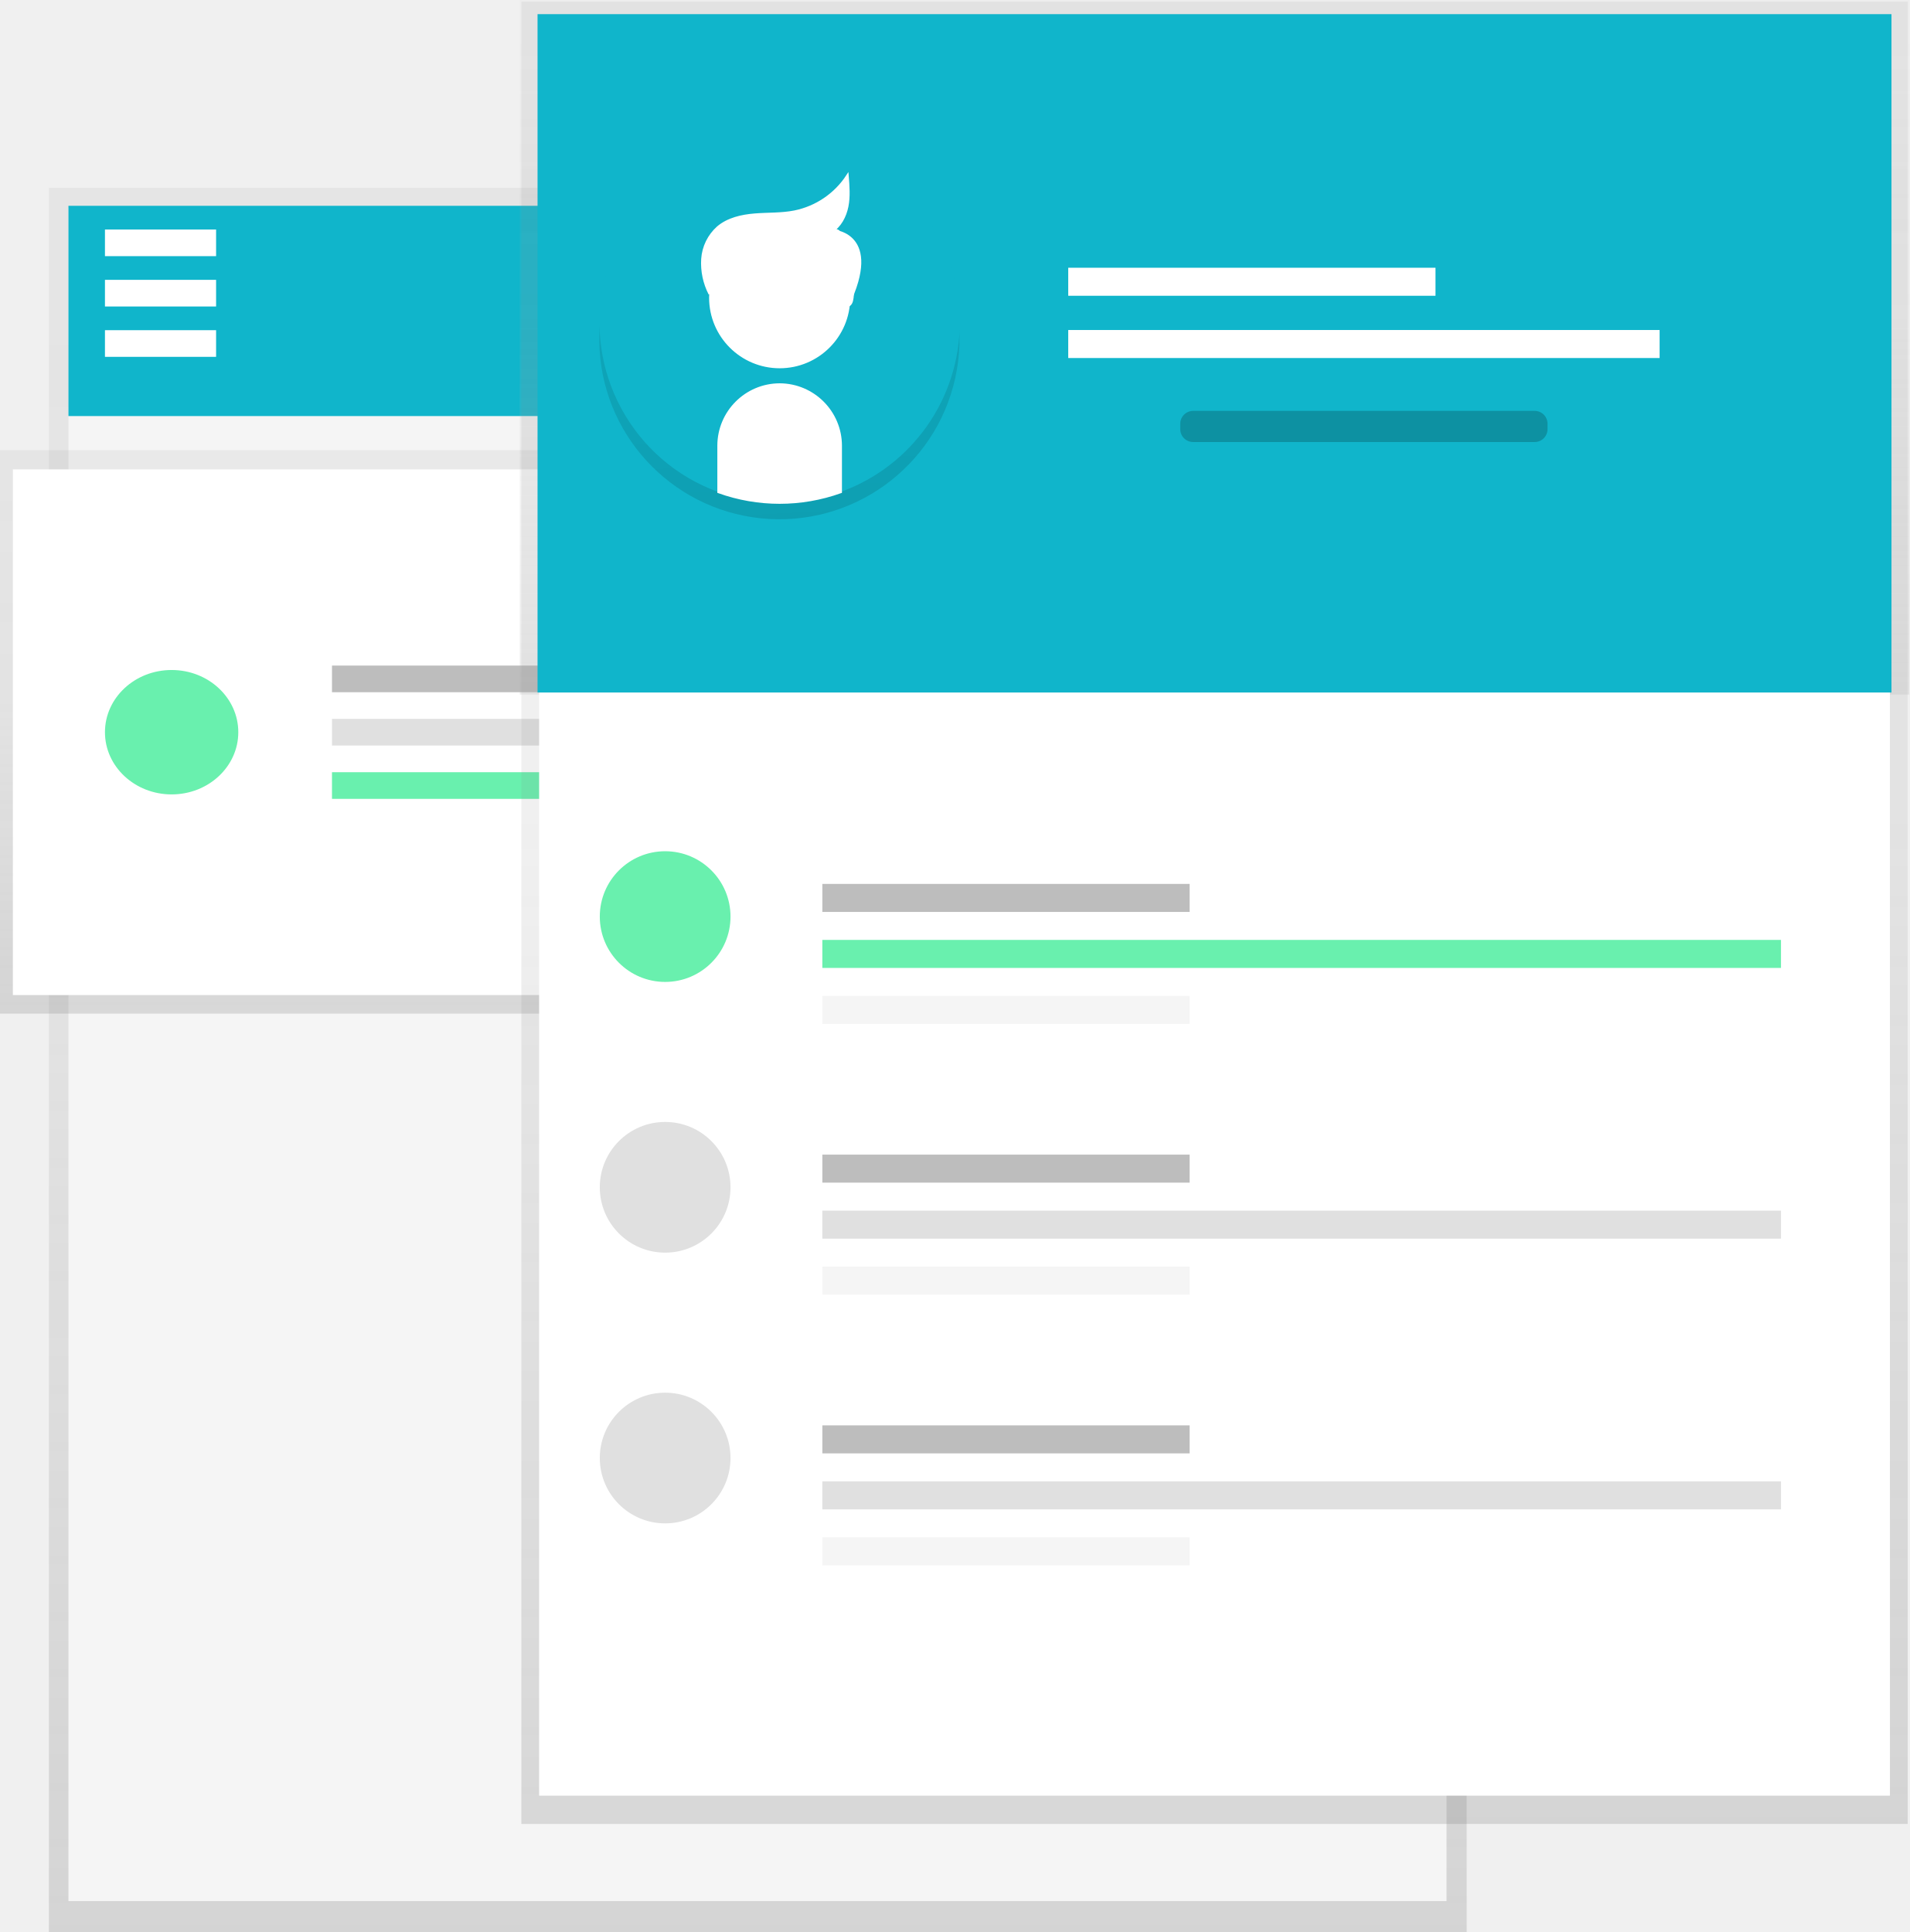
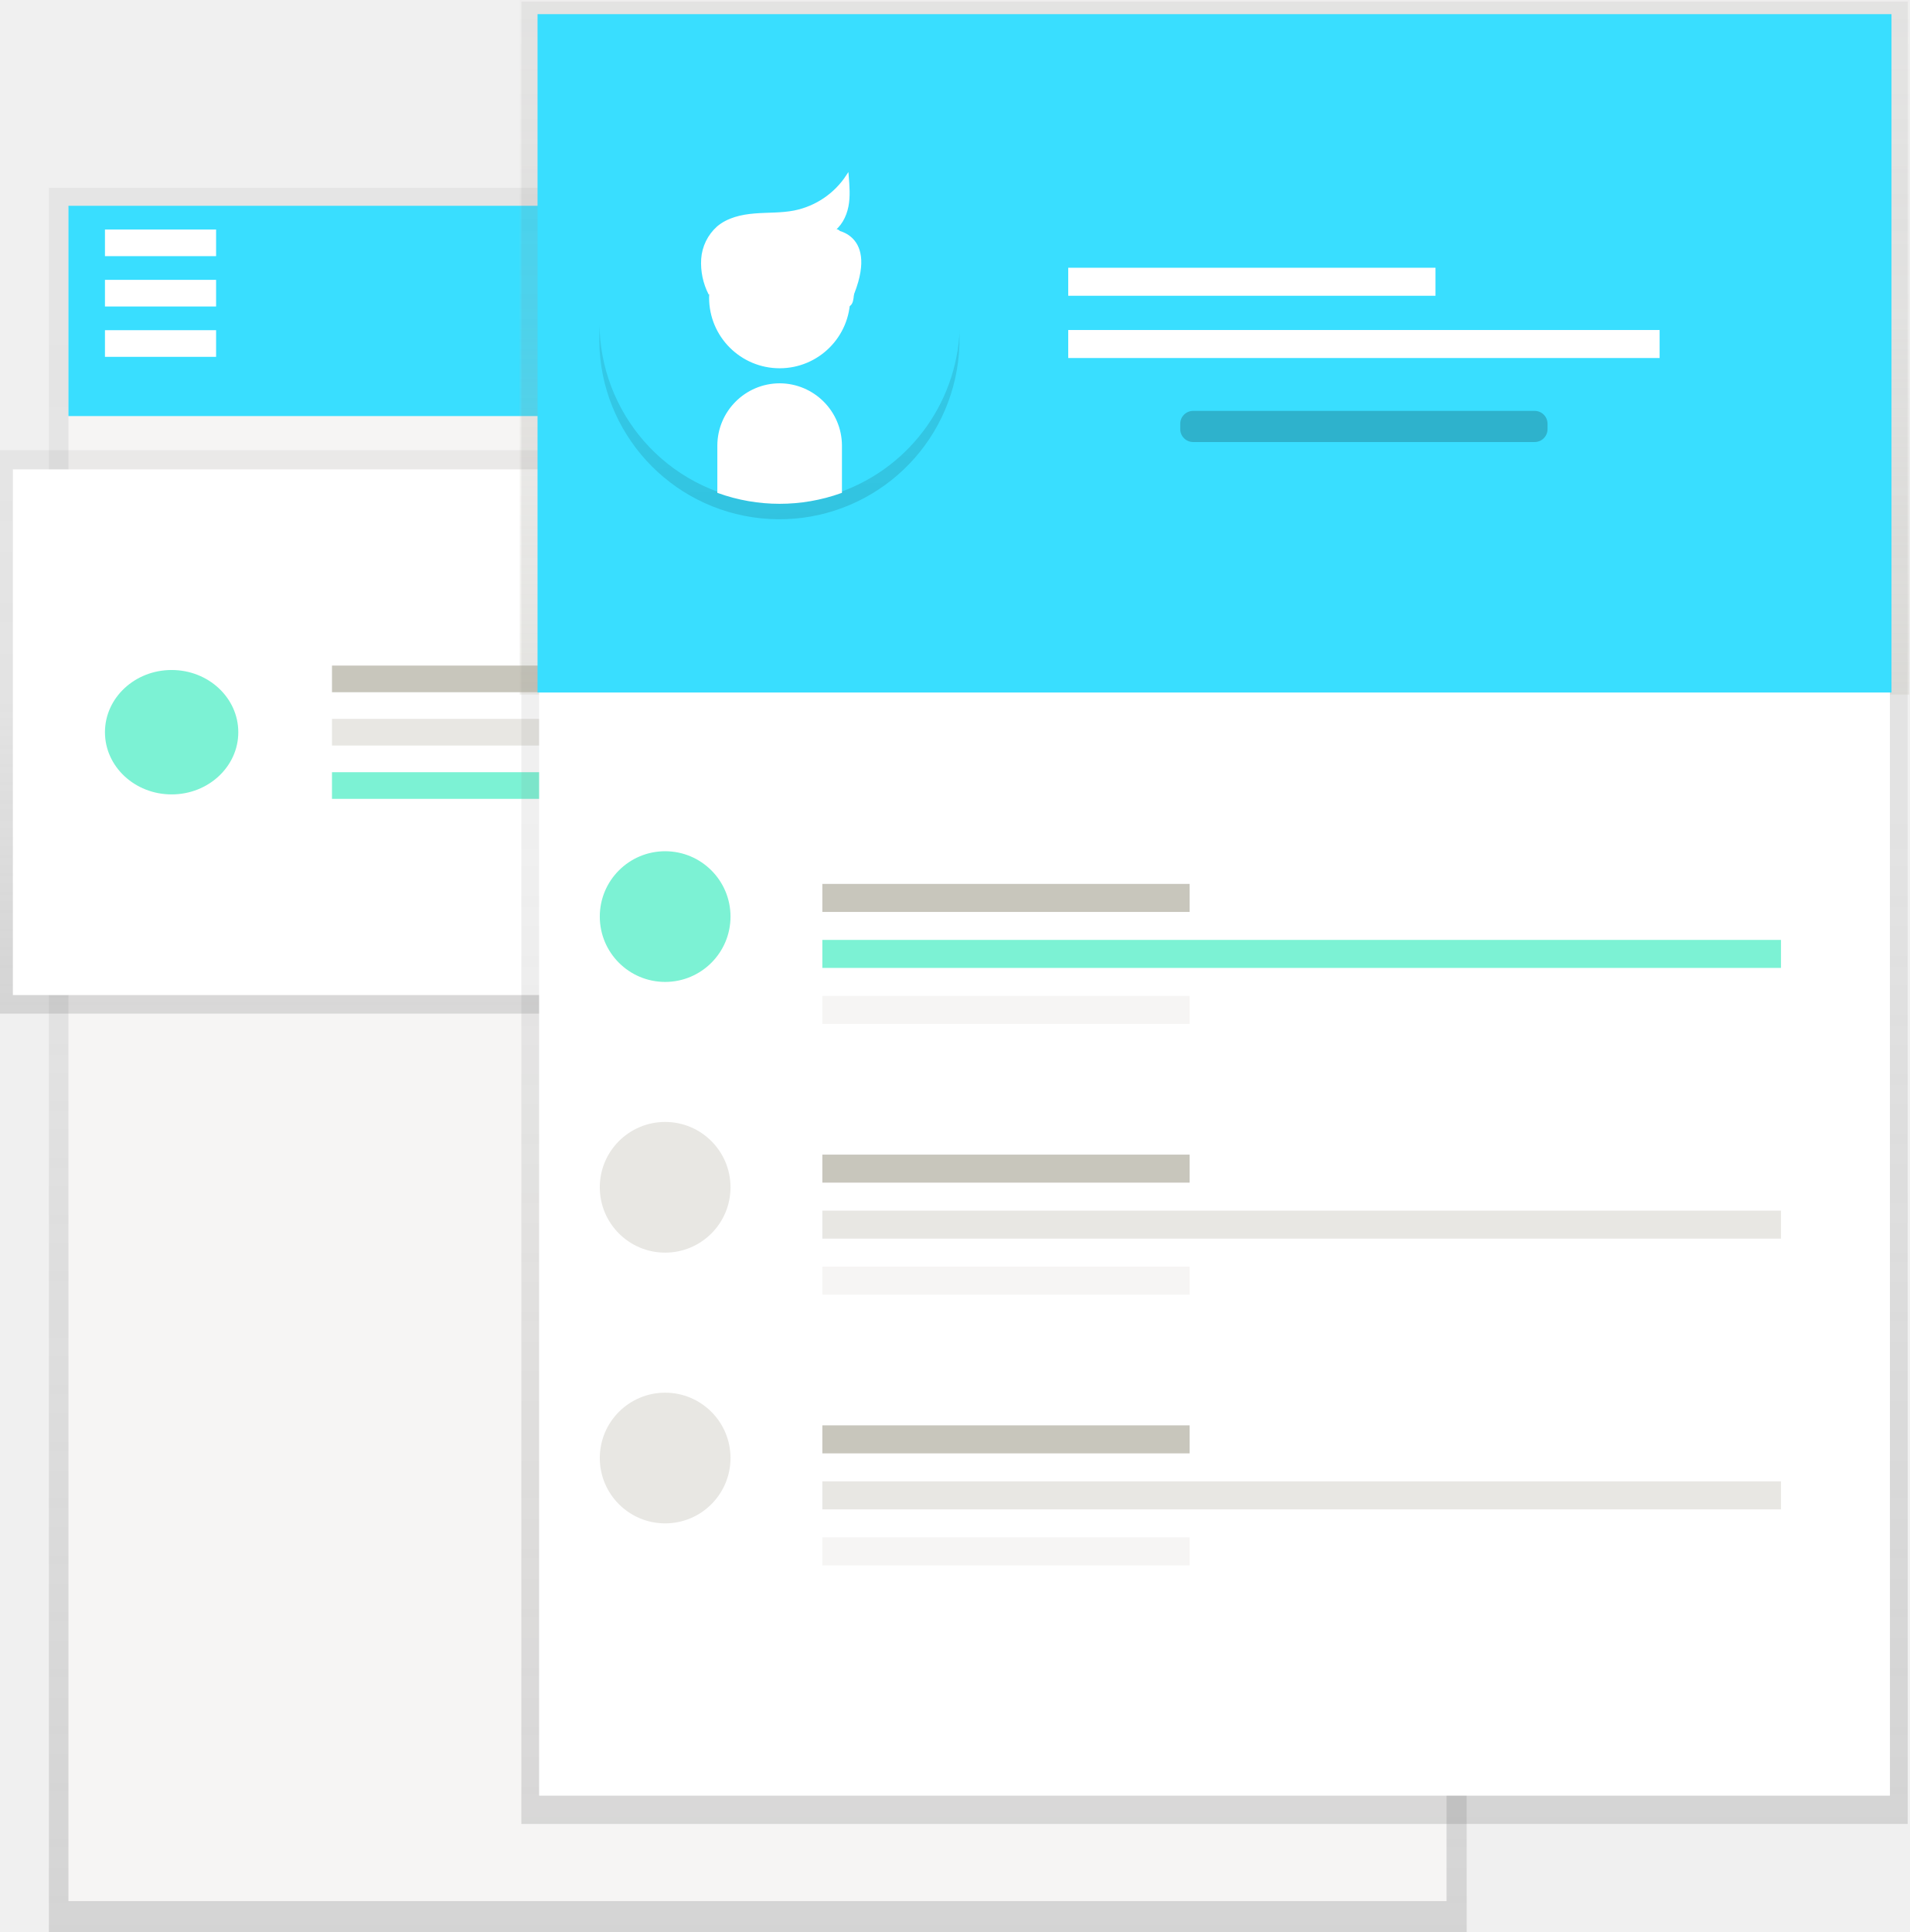
<svg xmlns="http://www.w3.org/2000/svg" xmlns:xlink="http://www.w3.org/1999/xlink" id="1c549851-e1f5-47c2-9f19-cda9fc007f23" data-name="Layer 1" viewBox="0 0 742 751" preserveAspectRatio="xMidYMid meet">
  <defs>
    <linearGradient id="293c43c5-f5dc-4f36-9ea4-ed10593f05c6" x1="294.5" y1="751" x2="294.5" y2="73" gradientUnits="userSpaceOnUse">
      <stop offset="0" stop-color="gray" stop-opacity="0.25" />
      <stop offset="0.54" stop-color="gray" stop-opacity="0.12" />
      <stop offset="1" stop-color="gray" stop-opacity="0.1" />
    </linearGradient>
    <linearGradient id="41fd0ec7-182b-4282-83b7-ab7a020e918b" x1="295.5" y1="394" x2="295.5" y2="175" xlink:href="#293c43c5-f5dc-4f36-9ea4-ed10593f05c6" />
    <linearGradient id="f8c73f52-cb57-4dfb-aa28-3dc50b136682" x1="472" y1="709" x2="472" y2="0.67" xlink:href="#293c43c5-f5dc-4f36-9ea4-ed10593f05c6" />
    <linearGradient id="f7f8622f-4980-4731-9af3-3a9e922a0253" x1="472" y1="269.98" x2="472" gradientUnits="userSpaceOnUse">
-       <stop offset="0" stop-color="#b3b3b3" stop-opacity="0.25" />
-       <stop offset="0.54" stop-color="#b3b3b3" stop-opacity="0.1" />
-       <stop offset="1" stop-color="#b3b3b3" stop-opacity="0.05" />
+       <stop offset="0" stop-color="#bfbcb1" stop-opacity="0.25" />
+       <stop offset="0.54" stop-color="#bfbcb1" stop-opacity="0.1" />
+       <stop offset="1" stop-color="#bfbcb1" stop-opacity="0.05" />
    </linearGradient>
    <linearGradient id="b4700321-3280-4bc3-a158-9252876dd1e5" x1="713.21" y1="420.46" x2="718.93" y2="557.24" gradientTransform="matrix(-1, 0.01, -0.01, -1, 1253.94, 688.13)" gradientUnits="userSpaceOnUse">
      <stop offset="0" stop-opacity="0.12" />
      <stop offset="0.55" stop-opacity="0.09" />
      <stop offset="1" stop-opacity="0.02" />
    </linearGradient>
  </defs>
  <rect x="19" y="73" width="551" height="678" fill="url(#293c43c5-f5dc-4f36-9ea4-ed10593f05c6)" />
-   <rect x="26.6" y="80.56" width="535.57" height="658.44" fill="#f5f5f5" />
-   <rect x="26.6" y="80" width="535.57" height="81.73" fill="#10B5CB" />
+   <rect x="26.6" y="80.56" width="535.57" height="658.44" fill="#f6f5f4" />
+   <rect x="26.6" y="80" width="535.57" height="81.73" fill="#39deff" />
  <rect x="40.79" y="89.21" width="43.19" height="10.36" fill="#fff" />
  <rect x="40.79" y="108.78" width="43.19" height="10.36" fill="#fff" />
  <rect x="40.79" y="128.35" width="43.19" height="10.36" fill="#fff" />
  <rect y="175" width="591" height="219" fill="url(#41fd0ec7-182b-4282-83b7-ab7a020e918b)" />
  <rect x="5" y="182.46" width="578.76" height="204.34" fill="#fff" />
-   <rect x="129.02" y="258.72" width="145.61" height="10.36" fill="#bdbdbd" />
-   <rect x="129.02" y="300.17" width="145.61" height="10.36" fill="#69f0ae" />
-   <rect x="129.02" y="279.44" width="420.8" height="10.36" fill="#e0e0e0" />
-   <ellipse cx="66.7" cy="284.62" rx="25.91" ry="24.18" fill="#69f0ae" />
+   <rect x="129.02" y="258.72" width="145.61" height="10.36" fill="#c8c6bc" />
+   <rect x="129.02" y="300.17" width="145.61" height="10.36" fill="#7cf2d4" />
+   <rect x="129.02" y="279.44" width="420.8" height="10.36" fill="#e8e7e3" />
+   <ellipse cx="66.7" cy="284.62" rx="25.91" ry="24.18" fill="#7cf2d4" />
  <rect x="202.62" y="0.67" width="538.76" height="708.33" fill="url(#f8c73f52-cb57-4dfb-aa28-3dc50b136682)" />
  <rect x="202" width="540" height="269.98" fill="url(#f7f8622f-4980-4731-9af3-3a9e922a0253)" />
  <rect x="209.52" y="6.15" width="524.97" height="691.85" fill="#fff" />
-   <rect x="208.91" y="5.5" width="526.18" height="263.69" fill="#10B5CB" />
-   <rect x="319.59" y="343.59" width="142.73" height="10.89" fill="#bdbdbd" />
-   <rect x="319.59" y="387.13" width="142.73" height="10.89" fill="#f5f5f5" />
-   <rect x="319.59" y="365.36" width="372.56" height="10.89" fill="#69f0ae" />
+   <rect x="208.91" y="5.5" width="526.18" height="263.69" fill="#39deff" />
+   <rect x="319.59" y="343.59" width="142.73" height="10.89" fill="#c8c6bc" />
+   <rect x="319.59" y="387.13" width="142.73" height="10.89" fill="#f6f5f4" />
+   <rect x="319.59" y="365.36" width="372.56" height="10.89" fill="#7cf2d4" />
  <rect x="415.15" y="104.08" width="142.73" height="10.89" fill="#fff" />
  <rect x="415.15" y="128.28" width="229.83" height="10.89" fill="#fff" />
  <rect x="458.69" y="159.72" width="142.73" height="12.1" rx="5" ry="5" opacity="0.2" />
-   <circle cx="258.5" cy="356.29" r="25.4" fill="#69f0ae" />
-   <rect x="319.59" y="448.82" width="142.73" height="10.89" fill="#bdbdbd" />
-   <rect x="319.59" y="492.37" width="142.73" height="10.89" fill="#f5f5f5" />
-   <rect x="319.59" y="470.59" width="372.56" height="10.89" fill="#e0e0e0" />
-   <circle cx="258.5" cy="461.52" r="25.4" fill="#e0e0e0" />
-   <rect x="319.59" y="554.06" width="142.73" height="10.89" fill="#bdbdbd" />
-   <rect x="319.59" y="597.6" width="142.73" height="10.89" fill="#f5f5f5" />
-   <rect x="319.59" y="575.83" width="372.56" height="10.89" fill="#e0e0e0" />
-   <circle cx="258.5" cy="566.76" r="25.4" fill="#e0e0e0" />
+   <circle cx="258.5" cy="356.29" r="25.4" fill="#7cf2d4" />
+   <rect x="319.59" y="448.82" width="142.73" height="10.89" fill="#c8c6bc" />
+   <rect x="319.59" y="492.37" width="142.73" height="10.89" fill="#f6f5f4" />
+   <rect x="319.59" y="470.59" width="372.56" height="10.89" fill="#e8e7e3" />
+   <circle cx="258.5" cy="461.52" r="25.4" fill="#e8e7e3" />
+   <rect x="319.59" y="554.06" width="142.73" height="10.89" fill="#c8c6bc" />
+   <rect x="319.59" y="597.6" width="142.73" height="10.89" fill="#f6f5f4" />
+   <rect x="319.59" y="575.83" width="372.56" height="10.89" fill="#e8e7e3" />
+   <circle cx="258.5" cy="566.76" r="25.4" fill="#e8e7e3" />
  <path d="M461.9,207.23a70,70,0,1,0,93-67l.22,18a23.79,23.79,0,0,1-23.43,24h0a23.79,23.79,0,0,1-24-23.43l-.22-18A70.07,70.07,0,0,0,461.9,207.23Z" transform="translate(-229 -74.5)" fill="url(#b4700321-3280-4bc3-a158-9252876dd1e5)" />
-   <path d="M602,199.86a70,70,0,1,0-93.76,65.92v-18A23.79,23.79,0,0,1,532,224h0a23.79,23.79,0,0,1,23.72,23.72v18A70.07,70.07,0,0,0,602,199.86Z" transform="translate(-229 -74.5)" fill="#10B5CB" />
+   <path d="M602,199.86a70,70,0,1,0-93.76,65.92v-18A23.79,23.79,0,0,1,532,224h0a23.79,23.79,0,0,1,23.72,23.72v18A70.07,70.07,0,0,0,602,199.86Z" transform="translate(-229 -74.5)" fill="#39deff" />
  <circle cx="303" cy="115.73" r="26.92" fill="#fff" stroke="#fff" stroke-miterlimit="10" />
  <path d="M532,224h0a23.79,23.79,0,0,0-23.72,23.72v18a70.3,70.3,0,0,0,47.43,0v-18A23.79,23.79,0,0,0,532,224Z" transform="translate(-229 -74.5)" fill="#fff" stroke="#fff" stroke-miterlimit="10" />
  <path d="M504.85,188.74A26.12,26.12,0,0,1,502,175.19a18.11,18.11,0,0,1,6-12.28c3.92-3.34,9.24-4.53,14.38-4.94s10.34-.16,15.4-1.16a32.19,32.19,0,0,0,20.56-13.94c.32,4,.65,8-.11,11.85s-2.76,7.71-6.14,9.79c4.09-1.89,3.64,2.54,2.76,5.2,2,2.45,7,2.85,7.2,6a19.92,19.92,0,0,1-1,9.36c-1.24,2.92.09,8.07-3.07,8.29" transform="translate(-229 -74.5)" fill="#fff" stroke="#fff" stroke-miterlimit="10" />
  <path d="M553.51,163.87s18.79,1.64,5.41,29.52" transform="translate(-229 -74.5)" fill="#fff" />
</svg>
